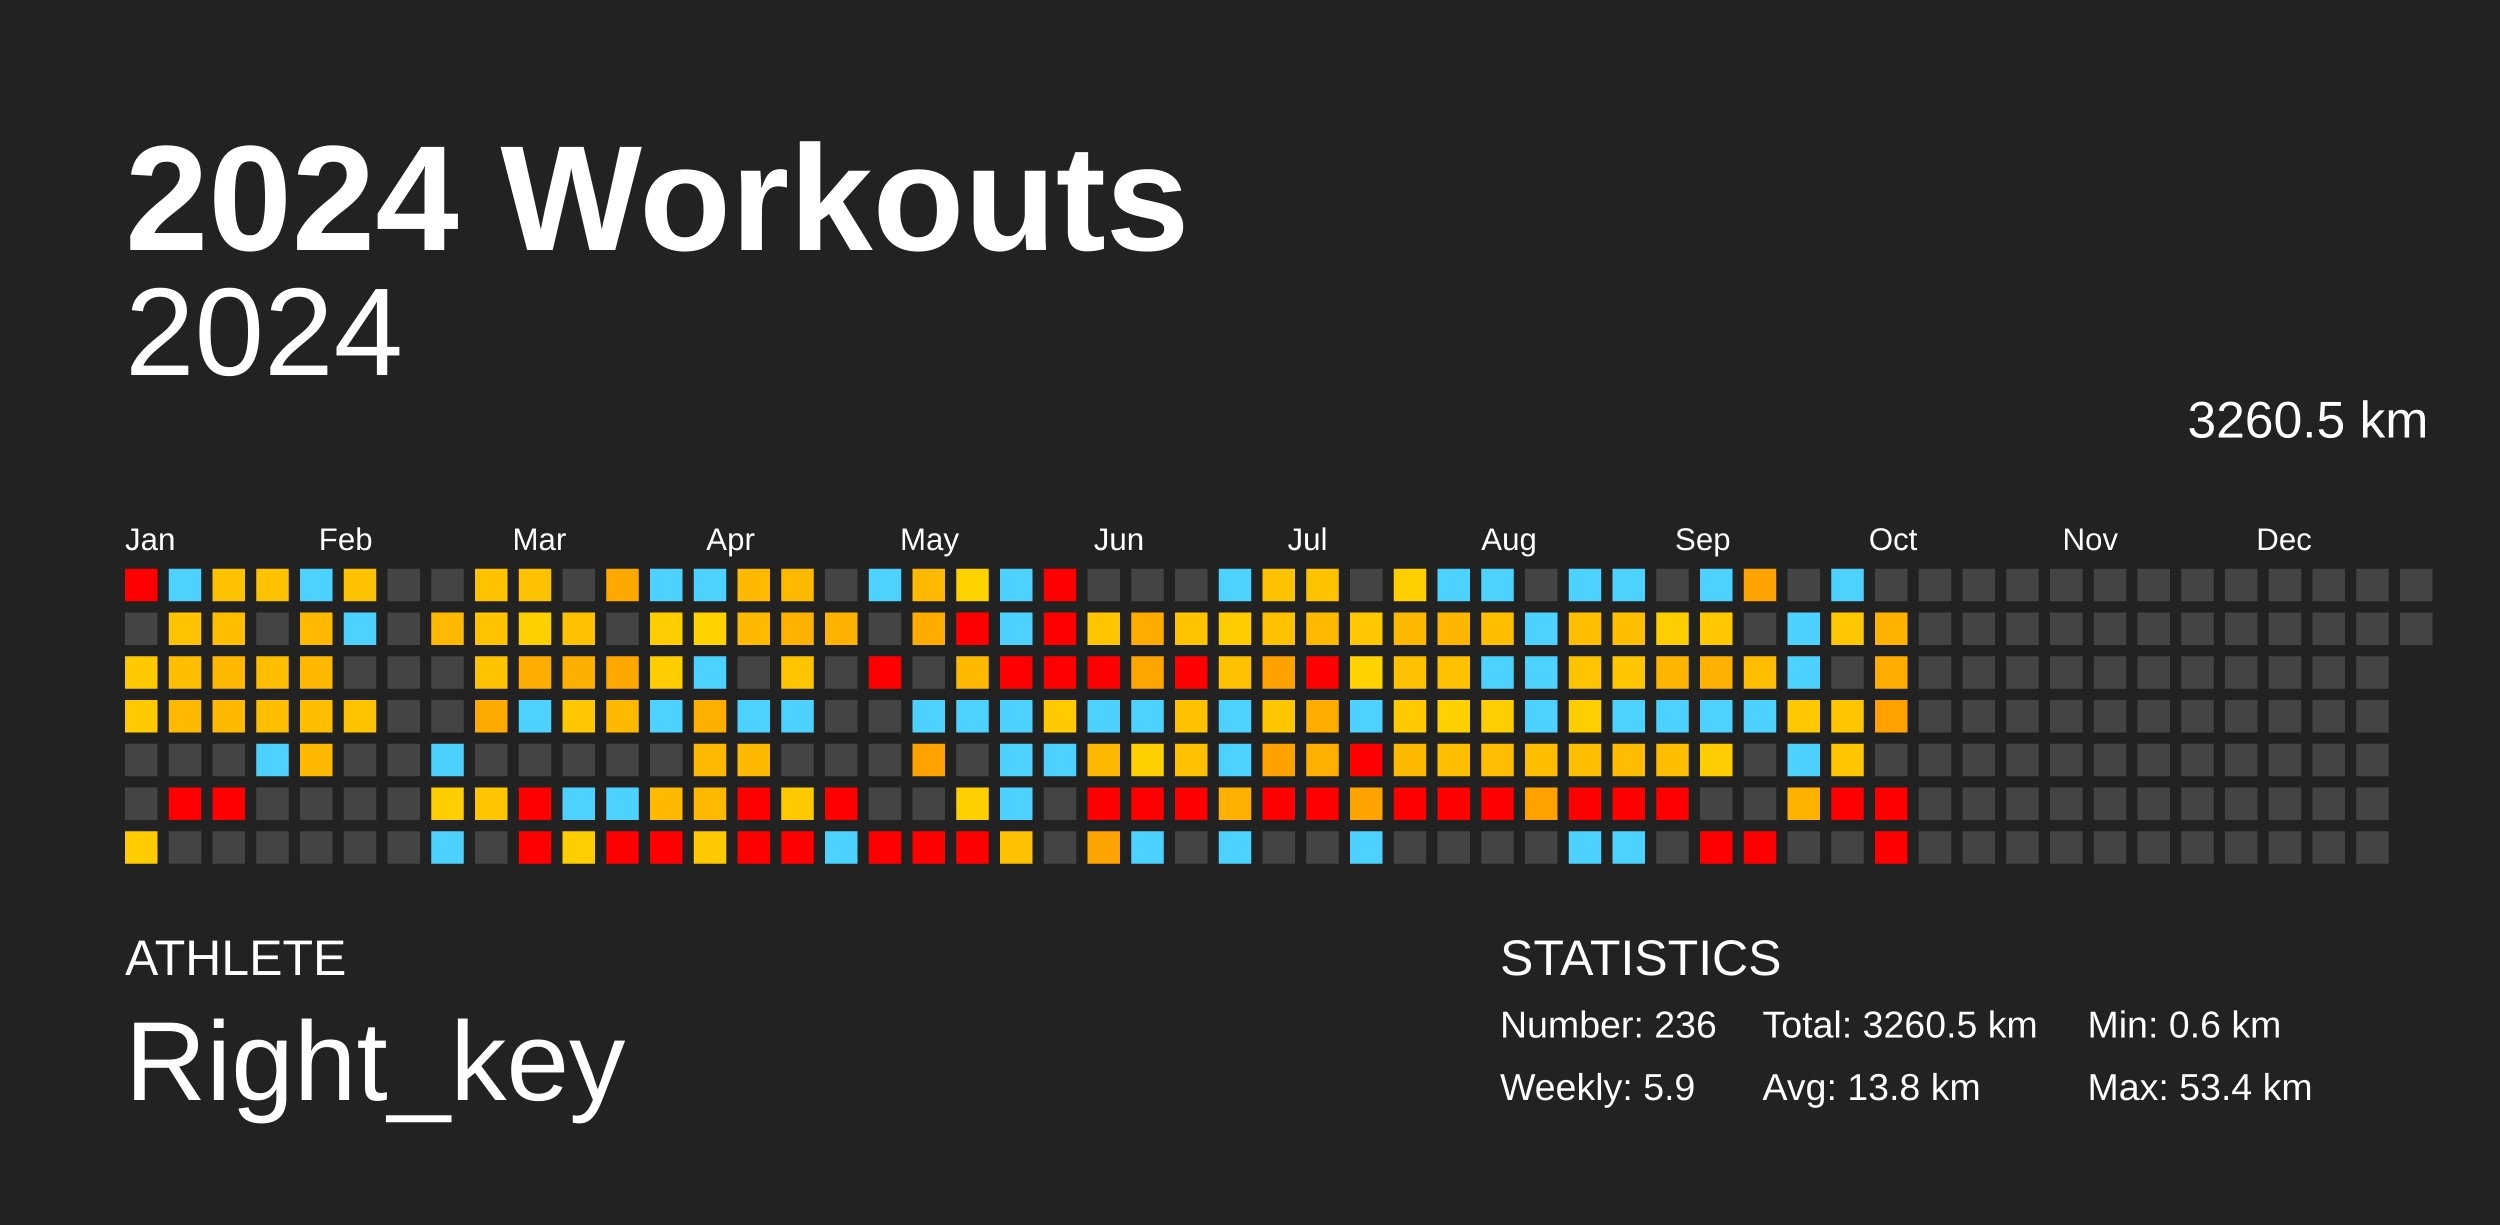
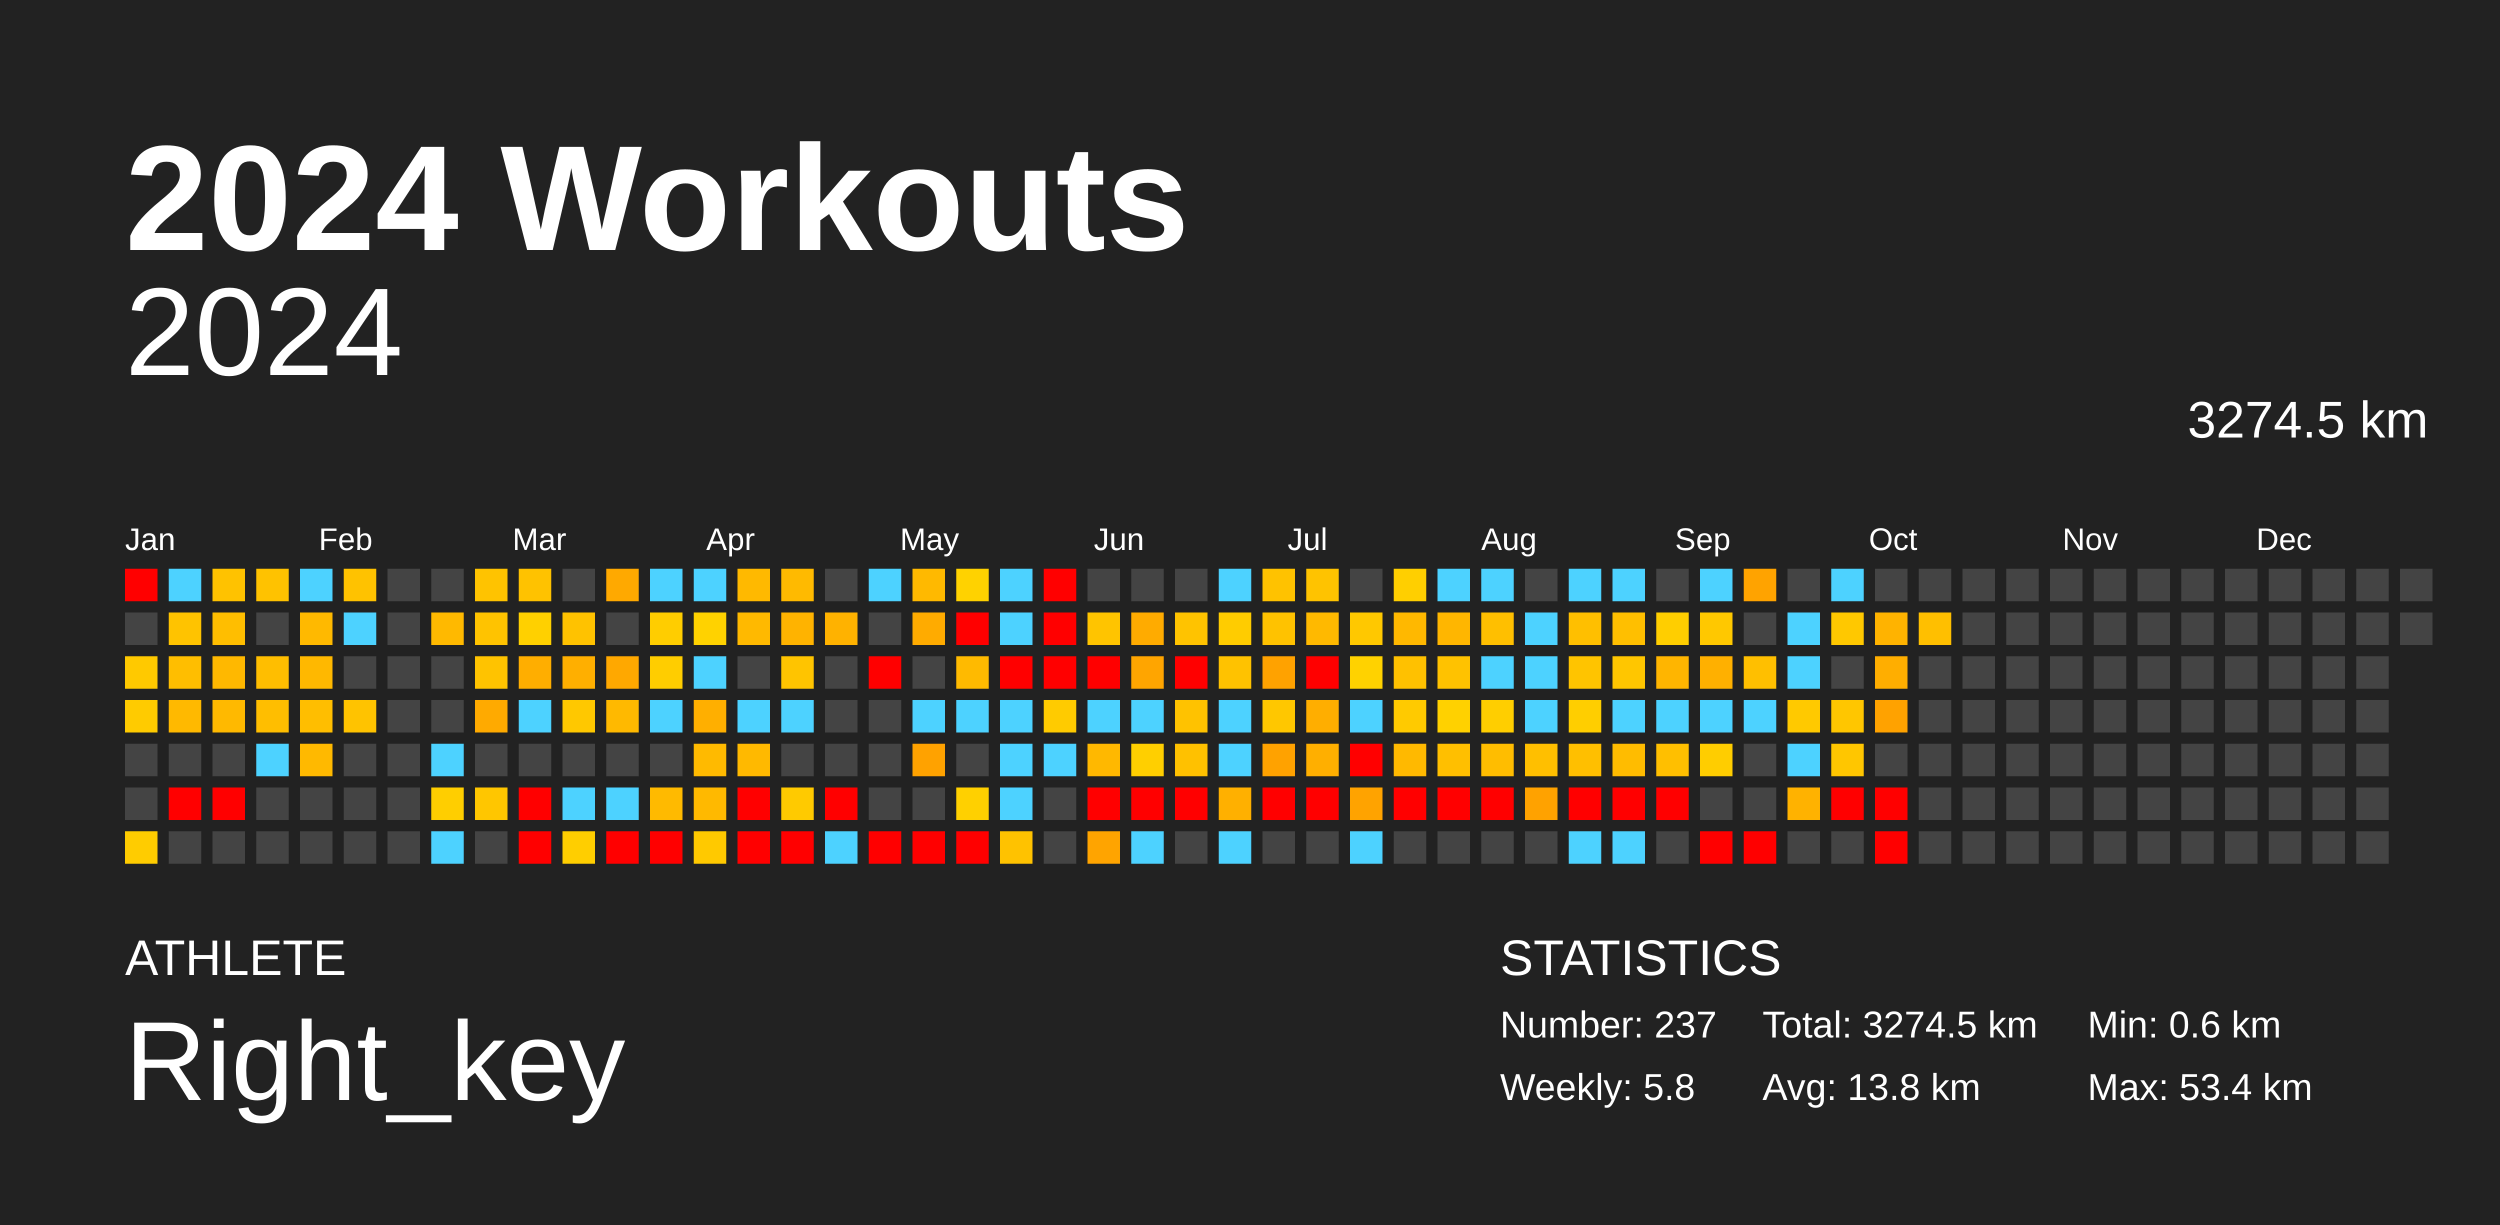
<svg xmlns="http://www.w3.org/2000/svg" baseProfile="full" height="98mm" version="1.1" viewBox="0,0,200,98" width="200mm">
  <defs />
  <rect fill="#222222" height="98" width="200" x="0" y="0" />
  <text fill="#FFFFFF" style="font-size:12px; font-family:Arial; font-weight:bold;" x="10" y="20">2024 Workouts</text>
  <text fill="#FFFFFF" style="font-size:4px; font-family:Arial" x="10" y="78">ATHLETE</text>
  <text fill="#FFFFFF" style="font-size:9px; font-family:Arial" x="10" y="88">Right_key</text>
  <text fill="#FFFFFF" style="font-size:4px; font-family:Arial" x="120" y="78">STATISTICS</text>
-   <text fill="#FFFFFF" style="font-size:3px; font-family:Arial" x="120" y="83">Number: 236</text>
-   <text fill="#FFFFFF" style="font-size:3px; font-family:Arial" x="120" y="88">Weekly: 5.9</text>
-   <text fill="#FFFFFF" style="font-size:3px; font-family:Arial" x="141" y="83">Total: 3260.5 km</text>
+   <text fill="#FFFFFF" style="font-size:3px; font-family:Arial" x="120" y="83">Number: 237</text>
+   <text fill="#FFFFFF" style="font-size:3px; font-family:Arial" x="120" y="88">Weekly: 5.8</text>
+   <text fill="#FFFFFF" style="font-size:3px; font-family:Arial" x="141" y="83">Total: 3274.5 km</text>
  <text fill="#FFFFFF" style="font-size:3px; font-family:Arial" x="141" y="88">Avg: 13.8 km</text>
  <text fill="#FFFFFF" style="font-size:3px; font-family:Arial" x="167" y="83">Min: 0.6 km</text>
  <text fill="#FFFFFF" style="font-size:3px; font-family:Arial" x="167" y="88">Max: 53.4 km</text>
  <text alignment-baseline="hanging" fill="#FFFFFF" style="font-size:10.0px; font-family:Arial;" x="10" y="30">2024</text>
-   <text alignment-baseline="hanging" fill="#FFFFFF" style="font-size:4.125px; font-family:Arial;" x="175" y="35">3260.5 km</text>
+   <text alignment-baseline="hanging" fill="#FFFFFF" style="font-size:4.125px; font-family:Arial;" x="175" y="35">3274.5 km</text>
  <text fill="#FFFFFF" style="font-size:2.5px; font-family:Arial" x="10.0" y="44">Jan</text>
  <text fill="#FFFFFF" style="font-size:2.5px; font-family:Arial" x="25.5" y="44">Feb</text>
  <text fill="#FFFFFF" style="font-size:2.5px; font-family:Arial" x="41.0" y="44">Mar</text>
  <text fill="#FFFFFF" style="font-size:2.5px; font-family:Arial" x="56.5" y="44">Apr</text>
  <text fill="#FFFFFF" style="font-size:2.5px; font-family:Arial" x="72.0" y="44">May</text>
  <text fill="#FFFFFF" style="font-size:2.5px; font-family:Arial" x="87.5" y="44">Jun</text>
  <text fill="#FFFFFF" style="font-size:2.5px; font-family:Arial" x="103.0" y="44">Jul</text>
  <text fill="#FFFFFF" style="font-size:2.5px; font-family:Arial" x="118.5" y="44">Aug</text>
  <text fill="#FFFFFF" style="font-size:2.5px; font-family:Arial" x="134.0" y="44">Sep</text>
  <text fill="#FFFFFF" style="font-size:2.5px; font-family:Arial" x="149.5" y="44">Oct</text>
  <text fill="#FFFFFF" style="font-size:2.5px; font-family:Arial" x="165.0" y="44">Nov</text>
  <text fill="#FFFFFF" style="font-size:2.5px; font-family:Arial" x="180.5" y="44">Dec</text>
  <rect fill="red" height="2.6" width="2.6" x="10.0" y="45.5" />
  <rect fill="#444444" height="2.6" width="2.6" x="10.0" y="49.0" />
  <rect fill="#ffc900" height="2.6" width="2.6" x="10.0" y="52.5" />
  <rect fill="#ffcb00" height="2.6" width="2.6" x="10.0" y="56.0" />
  <rect fill="#444444" height="2.6" width="2.6" x="10.0" y="59.5" />
  <rect fill="#444444" height="2.6" width="2.6" x="10.0" y="63.0" />
  <rect fill="#ffcc00" height="2.6" width="2.6" x="10.0" y="66.5" />
  <rect fill="#4dd2ff" height="2.6" width="2.6" x="13.5" y="45.5" />
  <rect fill="#ffc300" height="2.6" width="2.6" x="13.5" y="49.0" />
  <rect fill="#ffbe00" height="2.6" width="2.6" x="13.5" y="52.5" />
  <rect fill="#ffb900" height="2.6" width="2.6" x="13.5" y="56.0" />
  <rect fill="#444444" height="2.6" width="2.6" x="13.5" y="59.5" />
  <rect fill="red" height="2.6" width="2.6" x="13.5" y="63.0" />
  <rect fill="#444444" height="2.6" width="2.6" x="13.5" y="66.5" />
  <rect fill="#ffc200" height="2.6" width="2.6" x="17.0" y="45.5" />
  <rect fill="#ffbe00" height="2.6" width="2.6" x="17.0" y="49.0" />
  <rect fill="#ffb800" height="2.6" width="2.6" x="17.0" y="52.5" />
  <rect fill="#ffb900" height="2.6" width="2.6" x="17.0" y="56.0" />
  <rect fill="#444444" height="2.6" width="2.6" x="17.0" y="59.5" />
  <rect fill="red" height="2.6" width="2.6" x="17.0" y="63.0" />
  <rect fill="#444444" height="2.6" width="2.6" x="17.0" y="66.5" />
  <rect fill="#ffc200" height="2.6" width="2.6" x="20.5" y="45.5" />
  <rect fill="#444444" height="2.6" width="2.6" x="20.5" y="49.0" />
  <rect fill="#ffbe00" height="2.6" width="2.6" x="20.5" y="52.5" />
  <rect fill="#ffbe00" height="2.6" width="2.6" x="20.5" y="56.0" />
  <rect fill="#4dd2ff" height="2.6" width="2.6" x="20.5" y="59.5" />
  <rect fill="#444444" height="2.6" width="2.6" x="20.5" y="63.0" />
  <rect fill="#444444" height="2.6" width="2.6" x="20.5" y="66.5" />
  <rect fill="#4dd2ff" height="2.6" width="2.6" x="24.0" y="45.5" />
  <rect fill="#ffb900" height="2.6" width="2.6" x="24.0" y="49.0" />
  <rect fill="#ffb800" height="2.6" width="2.6" x="24.0" y="52.5" />
  <rect fill="#ffbe00" height="2.6" width="2.6" x="24.0" y="56.0" />
  <rect fill="#ffb900" height="2.6" width="2.6" x="24.0" y="59.5" />
  <rect fill="#444444" height="2.6" width="2.6" x="24.0" y="63.0" />
  <rect fill="#444444" height="2.6" width="2.6" x="24.0" y="66.5" />
  <rect fill="#ffc200" height="2.6" width="2.6" x="27.5" y="45.5" />
  <rect fill="#4dd2ff" height="2.6" width="2.6" x="27.5" y="49.0" />
  <rect fill="#444444" height="2.6" width="2.6" x="27.5" y="52.5" />
  <rect fill="#ffc300" height="2.6" width="2.6" x="27.5" y="56.0" />
  <rect fill="#444444" height="2.6" width="2.6" x="27.5" y="59.5" />
  <rect fill="#444444" height="2.6" width="2.6" x="27.5" y="63.0" />
  <rect fill="#444444" height="2.6" width="2.6" x="27.5" y="66.5" />
  <rect fill="#444444" height="2.6" width="2.6" x="31.0" y="45.5" />
  <rect fill="#444444" height="2.6" width="2.6" x="31.0" y="49.0" />
  <rect fill="#444444" height="2.6" width="2.6" x="31.0" y="52.5" />
  <rect fill="#444444" height="2.6" width="2.6" x="31.0" y="56.0" />
  <rect fill="#444444" height="2.6" width="2.6" x="31.0" y="59.5" />
  <rect fill="#444444" height="2.6" width="2.6" x="31.0" y="63.0" />
  <rect fill="#444444" height="2.6" width="2.6" x="31.0" y="66.5" />
  <rect fill="#444444" height="2.6" width="2.6" x="34.5" y="45.5" />
  <rect fill="#ffb900" height="2.6" width="2.6" x="34.5" y="49.0" />
  <rect fill="#444444" height="2.6" width="2.6" x="34.5" y="52.5" />
  <rect fill="#444444" height="2.6" width="2.6" x="34.5" y="56.0" />
  <rect fill="#4dd2ff" height="2.6" width="2.6" x="34.5" y="59.5" />
  <rect fill="#ffce00" height="2.6" width="2.6" x="34.5" y="63.0" />
  <rect fill="#4dd2ff" height="2.6" width="2.6" x="34.5" y="66.5" />
  <rect fill="#ffc300" height="2.6" width="2.6" x="38.0" y="45.5" />
  <rect fill="#ffc300" height="2.6" width="2.6" x="38.0" y="49.0" />
  <rect fill="#ffc300" height="2.6" width="2.6" x="38.0" y="52.5" />
  <rect fill="#ffaa00" height="2.6" width="2.6" x="38.0" y="56.0" />
  <rect fill="#444444" height="2.6" width="2.6" x="38.0" y="59.5" />
  <rect fill="#ffc600" height="2.6" width="2.6" x="38.0" y="63.0" />
  <rect fill="#444444" height="2.6" width="2.6" x="38.0" y="66.5" />
  <rect fill="#ffc200" height="2.6" width="2.6" x="41.5" y="45.5" />
  <rect fill="#ffd000" height="2.6" width="2.6" x="41.5" y="49.0" />
  <rect fill="#ffae00" height="2.6" width="2.6" x="41.5" y="52.5" />
  <rect fill="#4dd2ff" height="2.6" width="2.6" x="41.5" y="56.0" />
  <rect fill="#444444" height="2.6" width="2.6" x="41.5" y="59.5" />
  <rect fill="red" height="2.6" width="2.6" x="41.5" y="63.0" />
  <rect fill="red" height="2.6" width="2.6" x="41.5" y="66.5" />
  <rect fill="#444444" height="2.6" width="2.6" x="45.0" y="45.5" />
  <rect fill="#ffc200" height="2.6" width="2.6" x="45.0" y="49.0" />
  <rect fill="#ffaf00" height="2.6" width="2.6" x="45.0" y="52.5" />
  <rect fill="#ffc800" height="2.6" width="2.6" x="45.0" y="56.0" />
  <rect fill="#444444" height="2.6" width="2.6" x="45.0" y="59.5" />
  <rect fill="#4dd2ff" height="2.6" width="2.6" x="45.0" y="63.0" />
  <rect fill="#ffce00" height="2.6" width="2.6" x="45.0" y="66.5" />
  <rect fill="#ffa900" height="2.6" width="2.6" x="48.5" y="45.5" />
  <rect fill="#444444" height="2.6" width="2.6" x="48.5" y="49.0" />
  <rect fill="#ffa800" height="2.6" width="2.6" x="48.5" y="52.5" />
  <rect fill="#ffb900" height="2.6" width="2.6" x="48.5" y="56.0" />
  <rect fill="#444444" height="2.6" width="2.6" x="48.5" y="59.5" />
  <rect fill="#4dd2ff" height="2.6" width="2.6" x="48.5" y="63.0" />
  <rect fill="red" height="2.6" width="2.6" x="48.5" y="66.5" />
  <rect fill="#4dd2ff" height="2.6" width="2.6" x="52.0" y="45.5" />
  <rect fill="#ffcd00" height="2.6" width="2.6" x="52.0" y="49.0" />
  <rect fill="#ffcd00" height="2.6" width="2.6" x="52.0" y="52.5" />
  <rect fill="#4dd2ff" height="2.6" width="2.6" x="52.0" y="56.0" />
  <rect fill="#444444" height="2.6" width="2.6" x="52.0" y="59.5" />
  <rect fill="#ffba00" height="2.6" width="2.6" x="52.0" y="63.0" />
  <rect fill="red" height="2.6" width="2.6" x="52.0" y="66.5" />
  <rect fill="#4dd2ff" height="2.6" width="2.6" x="55.5" y="45.5" />
  <rect fill="#ffd200" height="2.6" width="2.6" x="55.5" y="49.0" />
  <rect fill="#4dd2ff" height="2.6" width="2.6" x="55.5" y="52.5" />
  <rect fill="#ffaf00" height="2.6" width="2.6" x="55.5" y="56.0" />
  <rect fill="#ffba00" height="2.6" width="2.6" x="55.5" y="59.5" />
  <rect fill="#ffb900" height="2.6" width="2.6" x="55.5" y="63.0" />
  <rect fill="#ffc900" height="2.6" width="2.6" x="55.5" y="66.5" />
  <rect fill="#ffb900" height="2.6" width="2.6" x="59.0" y="45.5" />
  <rect fill="#ffb900" height="2.6" width="2.6" x="59.0" y="49.0" />
  <rect fill="#444444" height="2.6" width="2.6" x="59.0" y="52.5" />
  <rect fill="#4dd2ff" height="2.6" width="2.6" x="59.0" y="56.0" />
  <rect fill="#ffb900" height="2.6" width="2.6" x="59.0" y="59.5" />
  <rect fill="red" height="2.6" width="2.6" x="59.0" y="63.0" />
  <rect fill="red" height="2.6" width="2.6" x="59.0" y="66.5" />
  <rect fill="#ffba00" height="2.6" width="2.6" x="62.5" y="45.5" />
  <rect fill="#ffb300" height="2.6" width="2.6" x="62.5" y="49.0" />
  <rect fill="#ffc400" height="2.6" width="2.6" x="62.5" y="52.5" />
  <rect fill="#4dd2ff" height="2.6" width="2.6" x="62.5" y="56.0" />
  <rect fill="#444444" height="2.6" width="2.6" x="62.5" y="59.5" />
  <rect fill="#ffca00" height="2.6" width="2.6" x="62.5" y="63.0" />
  <rect fill="red" height="2.6" width="2.6" x="62.5" y="66.5" />
  <rect fill="#444444" height="2.6" width="2.6" x="66.0" y="45.5" />
  <rect fill="#ffb200" height="2.6" width="2.6" x="66.0" y="49.0" />
  <rect fill="#444444" height="2.6" width="2.6" x="66.0" y="52.5" />
  <rect fill="#444444" height="2.6" width="2.6" x="66.0" y="56.0" />
  <rect fill="#444444" height="2.6" width="2.6" x="66.0" y="59.5" />
  <rect fill="red" height="2.6" width="2.6" x="66.0" y="63.0" />
  <rect fill="#4dd2ff" height="2.6" width="2.6" x="66.0" y="66.5" />
  <rect fill="#4dd2ff" height="2.6" width="2.6" x="69.5" y="45.5" />
  <rect fill="#444444" height="2.6" width="2.6" x="69.5" y="49.0" />
  <rect fill="red" height="2.6" width="2.6" x="69.5" y="52.5" />
  <rect fill="#444444" height="2.6" width="2.6" x="69.5" y="56.0" />
  <rect fill="#444444" height="2.6" width="2.6" x="69.5" y="59.5" />
  <rect fill="#444444" height="2.6" width="2.6" x="69.5" y="63.0" />
  <rect fill="red" height="2.6" width="2.6" x="69.5" y="66.5" />
  <rect fill="#ffb900" height="2.6" width="2.6" x="73.0" y="45.5" />
  <rect fill="#ffab00" height="2.6" width="2.6" x="73.0" y="49.0" />
  <rect fill="#444444" height="2.6" width="2.6" x="73.0" y="52.5" />
  <rect fill="#4dd2ff" height="2.6" width="2.6" x="73.0" y="56.0" />
  <rect fill="#ffa200" height="2.6" width="2.6" x="73.0" y="59.5" />
  <rect fill="#444444" height="2.6" width="2.6" x="73.0" y="63.0" />
  <rect fill="red" height="2.6" width="2.6" x="73.0" y="66.5" />
  <rect fill="#ffd200" height="2.6" width="2.6" x="76.5" y="45.5" />
  <rect fill="red" height="2.6" width="2.6" x="76.5" y="49.0" />
  <rect fill="#ffba00" height="2.6" width="2.6" x="76.5" y="52.5" />
  <rect fill="#4dd2ff" height="2.6" width="2.6" x="76.5" y="56.0" />
  <rect fill="#444444" height="2.6" width="2.6" x="76.5" y="59.5" />
  <rect fill="#ffd000" height="2.6" width="2.6" x="76.5" y="63.0" />
  <rect fill="red" height="2.6" width="2.6" x="76.5" y="66.5" />
  <rect fill="#4dd2ff" height="2.6" width="2.6" x="80.0" y="45.5" />
  <rect fill="#4dd2ff" height="2.6" width="2.6" x="80.0" y="49.0" />
  <rect fill="red" height="2.6" width="2.6" x="80.0" y="52.5" />
  <rect fill="#4dd2ff" height="2.6" width="2.6" x="80.0" y="56.0" />
  <rect fill="#4dd2ff" height="2.6" width="2.6" x="80.0" y="59.5" />
  <rect fill="#4dd2ff" height="2.6" width="2.6" x="80.0" y="63.0" />
  <rect fill="#ffc200" height="2.6" width="2.6" x="80.0" y="66.5" />
  <rect fill="red" height="2.6" width="2.6" x="83.5" y="45.5" />
  <rect fill="red" height="2.6" width="2.6" x="83.5" y="49.0" />
  <rect fill="red" height="2.6" width="2.6" x="83.5" y="52.5" />
  <rect fill="#ffcb00" height="2.6" width="2.6" x="83.5" y="56.0" />
  <rect fill="#4dd2ff" height="2.6" width="2.6" x="83.5" y="59.5" />
  <rect fill="#444444" height="2.6" width="2.6" x="83.5" y="63.0" />
  <rect fill="#444444" height="2.6" width="2.6" x="83.5" y="66.5" />
  <rect fill="#444444" height="2.6" width="2.6" x="87.0" y="45.5" />
  <rect fill="#ffc400" height="2.6" width="2.6" x="87.0" y="49.0" />
  <rect fill="red" height="2.6" width="2.6" x="87.0" y="52.5" />
  <rect fill="#4dd2ff" height="2.6" width="2.6" x="87.0" y="56.0" />
  <rect fill="#ffb800" height="2.6" width="2.6" x="87.0" y="59.5" />
  <rect fill="red" height="2.6" width="2.6" x="87.0" y="63.0" />
  <rect fill="#ffa400" height="2.6" width="2.6" x="87.0" y="66.5" />
  <rect fill="#444444" height="2.6" width="2.6" x="90.5" y="45.5" />
  <rect fill="#ffab00" height="2.6" width="2.6" x="90.5" y="49.0" />
  <rect fill="#ffa500" height="2.6" width="2.6" x="90.5" y="52.5" />
  <rect fill="#4dd2ff" height="2.6" width="2.6" x="90.5" y="56.0" />
  <rect fill="#ffcf00" height="2.6" width="2.6" x="90.5" y="59.5" />
  <rect fill="red" height="2.6" width="2.6" x="90.5" y="63.0" />
  <rect fill="#4dd2ff" height="2.6" width="2.6" x="90.5" y="66.5" />
  <rect fill="#444444" height="2.6" width="2.6" x="94.0" y="45.5" />
  <rect fill="#ffc300" height="2.6" width="2.6" x="94.0" y="49.0" />
  <rect fill="red" height="2.6" width="2.6" x="94.0" y="52.5" />
  <rect fill="#ffc200" height="2.6" width="2.6" x="94.0" y="56.0" />
  <rect fill="#ffc100" height="2.6" width="2.6" x="94.0" y="59.5" />
  <rect fill="red" height="2.6" width="2.6" x="94.0" y="63.0" />
  <rect fill="#444444" height="2.6" width="2.6" x="94.0" y="66.5" />
  <rect fill="#4dd2ff" height="2.6" width="2.6" x="97.5" y="45.5" />
  <rect fill="#ffcc00" height="2.6" width="2.6" x="97.5" y="49.0" />
  <rect fill="#ffc200" height="2.6" width="2.6" x="97.5" y="52.5" />
  <rect fill="#4dd2ff" height="2.6" width="2.6" x="97.5" y="56.0" />
  <rect fill="#4dd2ff" height="2.6" width="2.6" x="97.5" y="59.5" />
  <rect fill="#ffb000" height="2.6" width="2.6" x="97.5" y="63.0" />
  <rect fill="#4dd2ff" height="2.6" width="2.6" x="97.5" y="66.5" />
  <rect fill="#ffc200" height="2.6" width="2.6" x="101.0" y="45.5" />
  <rect fill="#ffc200" height="2.6" width="2.6" x="101.0" y="49.0" />
  <rect fill="#ffa200" height="2.6" width="2.6" x="101.0" y="52.5" />
  <rect fill="#ffc700" height="2.6" width="2.6" x="101.0" y="56.0" />
  <rect fill="#ffa200" height="2.6" width="2.6" x="101.0" y="59.5" />
  <rect fill="red" height="2.6" width="2.6" x="101.0" y="63.0" />
  <rect fill="#444444" height="2.6" width="2.6" x="101.0" y="66.5" />
  <rect fill="#ffc300" height="2.6" width="2.6" x="104.5" y="45.5" />
  <rect fill="#ffb900" height="2.6" width="2.6" x="104.5" y="49.0" />
  <rect fill="red" height="2.6" width="2.6" x="104.5" y="52.5" />
  <rect fill="#ffae00" height="2.6" width="2.6" x="104.5" y="56.0" />
  <rect fill="#ffaf00" height="2.6" width="2.6" x="104.5" y="59.5" />
  <rect fill="red" height="2.6" width="2.6" x="104.5" y="63.0" />
  <rect fill="#444444" height="2.6" width="2.6" x="104.5" y="66.5" />
  <rect fill="#444444" height="2.6" width="2.6" x="108.0" y="45.5" />
  <rect fill="#ffc800" height="2.6" width="2.6" x="108.0" y="49.0" />
  <rect fill="#ffd200" height="2.6" width="2.6" x="108.0" y="52.5" />
  <rect fill="#4dd2ff" height="2.6" width="2.6" x="108.0" y="56.0" />
  <rect fill="red" height="2.6" width="2.6" x="108.0" y="59.5" />
  <rect fill="#ffa300" height="2.6" width="2.6" x="108.0" y="63.0" />
  <rect fill="#4dd2ff" height="2.6" width="2.6" x="108.0" y="66.5" />
  <rect fill="#ffcf00" height="2.6" width="2.6" x="111.5" y="45.5" />
  <rect fill="#ffb800" height="2.6" width="2.6" x="111.5" y="49.0" />
  <rect fill="#ffc100" height="2.6" width="2.6" x="111.5" y="52.5" />
  <rect fill="#ffca00" height="2.6" width="2.6" x="111.5" y="56.0" />
  <rect fill="#ffb900" height="2.6" width="2.6" x="111.5" y="59.5" />
  <rect fill="red" height="2.6" width="2.6" x="111.5" y="63.0" />
  <rect fill="#444444" height="2.6" width="2.6" x="111.5" y="66.5" />
  <rect fill="#4dd2ff" height="2.6" width="2.6" x="115.0" y="45.5" />
  <rect fill="#ffb600" height="2.6" width="2.6" x="115.0" y="49.0" />
  <rect fill="#ffc200" height="2.6" width="2.6" x="115.0" y="52.5" />
  <rect fill="#ffd100" height="2.6" width="2.6" x="115.0" y="56.0" />
  <rect fill="#ffbf00" height="2.6" width="2.6" x="115.0" y="59.5" />
  <rect fill="red" height="2.6" width="2.6" x="115.0" y="63.0" />
  <rect fill="#444444" height="2.6" width="2.6" x="115.0" y="66.5" />
  <rect fill="#4dd2ff" height="2.6" width="2.6" x="118.5" y="45.5" />
  <rect fill="#ffbf00" height="2.6" width="2.6" x="118.5" y="49.0" />
  <rect fill="#4dd2ff" height="2.6" width="2.6" x="118.5" y="52.5" />
  <rect fill="#ffce00" height="2.6" width="2.6" x="118.5" y="56.0" />
  <rect fill="#ffbd00" height="2.6" width="2.6" x="118.5" y="59.5" />
  <rect fill="red" height="2.6" width="2.6" x="118.5" y="63.0" />
  <rect fill="#444444" height="2.6" width="2.6" x="118.5" y="66.5" />
  <rect fill="#444444" height="2.6" width="2.6" x="122.0" y="45.5" />
  <rect fill="#4dd2ff" height="2.6" width="2.6" x="122.0" y="49.0" />
  <rect fill="#4dd2ff" height="2.6" width="2.6" x="122.0" y="52.5" />
  <rect fill="#4dd2ff" height="2.6" width="2.6" x="122.0" y="56.0" />
  <rect fill="#ffbf00" height="2.6" width="2.6" x="122.0" y="59.5" />
  <rect fill="#ffa200" height="2.6" width="2.6" x="122.0" y="63.0" />
  <rect fill="#444444" height="2.6" width="2.6" x="122.0" y="66.5" />
  <rect fill="#4dd2ff" height="2.6" width="2.6" x="125.5" y="45.5" />
  <rect fill="#ffbf00" height="2.6" width="2.6" x="125.5" y="49.0" />
  <rect fill="#ffc400" height="2.6" width="2.6" x="125.5" y="52.5" />
  <rect fill="#ffce00" height="2.6" width="2.6" x="125.5" y="56.0" />
  <rect fill="#ffbf00" height="2.6" width="2.6" x="125.5" y="59.5" />
  <rect fill="red" height="2.6" width="2.6" x="125.5" y="63.0" />
  <rect fill="#4dd2ff" height="2.6" width="2.6" x="125.5" y="66.5" />
  <rect fill="#4dd2ff" height="2.6" width="2.6" x="129.0" y="45.5" />
  <rect fill="#ffbf00" height="2.6" width="2.6" x="129.0" y="49.0" />
  <rect fill="#ffc600" height="2.6" width="2.6" x="129.0" y="52.5" />
  <rect fill="#4dd2ff" height="2.6" width="2.6" x="129.0" y="56.0" />
  <rect fill="#ffbc00" height="2.6" width="2.6" x="129.0" y="59.5" />
  <rect fill="red" height="2.6" width="2.6" x="129.0" y="63.0" />
  <rect fill="#4dd2ff" height="2.6" width="2.6" x="129.0" y="66.5" />
  <rect fill="#444444" height="2.6" width="2.6" x="132.5" y="45.5" />
  <rect fill="#ffce00" height="2.6" width="2.6" x="132.5" y="49.0" />
  <rect fill="#ffb500" height="2.6" width="2.6" x="132.5" y="52.5" />
  <rect fill="#4dd2ff" height="2.6" width="2.6" x="132.5" y="56.0" />
  <rect fill="#ffbf00" height="2.6" width="2.6" x="132.5" y="59.5" />
  <rect fill="red" height="2.6" width="2.6" x="132.5" y="63.0" />
  <rect fill="#444444" height="2.6" width="2.6" x="132.5" y="66.5" />
  <rect fill="#4dd2ff" height="2.6" width="2.6" x="136.0" y="45.5" />
  <rect fill="#ffc800" height="2.6" width="2.6" x="136.0" y="49.0" />
  <rect fill="#ffb000" height="2.6" width="2.6" x="136.0" y="52.5" />
  <rect fill="#4dd2ff" height="2.6" width="2.6" x="136.0" y="56.0" />
  <rect fill="#ffcd00" height="2.6" width="2.6" x="136.0" y="59.5" />
  <rect fill="#444444" height="2.6" width="2.6" x="136.0" y="63.0" />
  <rect fill="red" height="2.6" width="2.6" x="136.0" y="66.5" />
  <rect fill="#ffa300" height="2.6" width="2.6" x="139.5" y="45.5" />
  <rect fill="#444444" height="2.6" width="2.6" x="139.5" y="49.0" />
  <rect fill="#ffbf00" height="2.6" width="2.6" x="139.5" y="52.5" />
  <rect fill="#4dd2ff" height="2.6" width="2.6" x="139.5" y="56.0" />
  <rect fill="#444444" height="2.6" width="2.6" x="139.5" y="59.5" />
  <rect fill="#444444" height="2.6" width="2.6" x="139.5" y="63.0" />
  <rect fill="red" height="2.6" width="2.6" x="139.5" y="66.5" />
  <rect fill="#444444" height="2.6" width="2.6" x="143.0" y="45.5" />
  <rect fill="#4dd2ff" height="2.6" width="2.6" x="143.0" y="49.0" />
  <rect fill="#4dd2ff" height="2.6" width="2.6" x="143.0" y="52.5" />
  <rect fill="#ffc900" height="2.6" width="2.6" x="143.0" y="56.0" />
  <rect fill="#4dd2ff" height="2.6" width="2.6" x="143.0" y="59.5" />
  <rect fill="#ffb200" height="2.6" width="2.6" x="143.0" y="63.0" />
  <rect fill="#444444" height="2.6" width="2.6" x="143.0" y="66.5" />
  <rect fill="#4dd2ff" height="2.6" width="2.6" x="146.5" y="45.5" />
  <rect fill="#ffc800" height="2.6" width="2.6" x="146.5" y="49.0" />
  <rect fill="#444444" height="2.6" width="2.6" x="146.5" y="52.5" />
  <rect fill="#ffc600" height="2.6" width="2.6" x="146.5" y="56.0" />
  <rect fill="#ffc600" height="2.6" width="2.6" x="146.5" y="59.5" />
  <rect fill="red" height="2.6" width="2.6" x="146.5" y="63.0" />
  <rect fill="#444444" height="2.6" width="2.6" x="146.5" y="66.5" />
  <rect fill="#444444" height="2.6" width="2.6" x="150.0" y="45.5" />
  <rect fill="#ffb300" height="2.6" width="2.6" x="150.0" y="49.0" />
  <rect fill="#ffae00" height="2.6" width="2.6" x="150.0" y="52.5" />
  <rect fill="#ffa200" height="2.6" width="2.6" x="150.0" y="56.0" />
  <rect fill="#444444" height="2.6" width="2.6" x="150.0" y="59.5" />
  <rect fill="red" height="2.6" width="2.6" x="150.0" y="63.0" />
  <rect fill="red" height="2.6" width="2.6" x="150.0" y="66.5" />
  <rect fill="#444444" height="2.6" width="2.6" x="153.5" y="45.5" />
-   <rect fill="#444444" height="2.6" width="2.6" x="153.5" y="49.0" />
+   <rect fill="#ffbf00" height="2.6" width="2.6" x="153.5" y="49.0" />
  <rect fill="#444444" height="2.6" width="2.6" x="153.5" y="52.5" />
  <rect fill="#444444" height="2.6" width="2.6" x="153.5" y="56.0" />
  <rect fill="#444444" height="2.6" width="2.6" x="153.5" y="59.5" />
  <rect fill="#444444" height="2.6" width="2.6" x="153.5" y="63.0" />
  <rect fill="#444444" height="2.6" width="2.6" x="153.5" y="66.5" />
  <rect fill="#444444" height="2.6" width="2.6" x="157.0" y="45.5" />
  <rect fill="#444444" height="2.6" width="2.6" x="157.0" y="49.0" />
  <rect fill="#444444" height="2.6" width="2.6" x="157.0" y="52.5" />
  <rect fill="#444444" height="2.6" width="2.6" x="157.0" y="56.0" />
  <rect fill="#444444" height="2.6" width="2.6" x="157.0" y="59.5" />
  <rect fill="#444444" height="2.6" width="2.6" x="157.0" y="63.0" />
  <rect fill="#444444" height="2.6" width="2.6" x="157.0" y="66.5" />
  <rect fill="#444444" height="2.6" width="2.6" x="160.5" y="45.5" />
  <rect fill="#444444" height="2.6" width="2.6" x="160.5" y="49.0" />
  <rect fill="#444444" height="2.6" width="2.6" x="160.5" y="52.5" />
  <rect fill="#444444" height="2.6" width="2.6" x="160.5" y="56.0" />
  <rect fill="#444444" height="2.6" width="2.6" x="160.5" y="59.5" />
  <rect fill="#444444" height="2.6" width="2.6" x="160.5" y="63.0" />
  <rect fill="#444444" height="2.6" width="2.6" x="160.5" y="66.5" />
  <rect fill="#444444" height="2.6" width="2.6" x="164.0" y="45.5" />
  <rect fill="#444444" height="2.6" width="2.6" x="164.0" y="49.0" />
  <rect fill="#444444" height="2.6" width="2.6" x="164.0" y="52.5" />
  <rect fill="#444444" height="2.6" width="2.6" x="164.0" y="56.0" />
  <rect fill="#444444" height="2.6" width="2.6" x="164.0" y="59.5" />
  <rect fill="#444444" height="2.6" width="2.6" x="164.0" y="63.0" />
  <rect fill="#444444" height="2.6" width="2.6" x="164.0" y="66.5" />
  <rect fill="#444444" height="2.6" width="2.6" x="167.5" y="45.5" />
  <rect fill="#444444" height="2.6" width="2.6" x="167.5" y="49.0" />
  <rect fill="#444444" height="2.6" width="2.6" x="167.5" y="52.5" />
  <rect fill="#444444" height="2.6" width="2.6" x="167.5" y="56.0" />
  <rect fill="#444444" height="2.6" width="2.6" x="167.5" y="59.5" />
  <rect fill="#444444" height="2.6" width="2.6" x="167.5" y="63.0" />
  <rect fill="#444444" height="2.6" width="2.6" x="167.5" y="66.5" />
  <rect fill="#444444" height="2.6" width="2.6" x="171.0" y="45.5" />
  <rect fill="#444444" height="2.6" width="2.6" x="171.0" y="49.0" />
  <rect fill="#444444" height="2.6" width="2.6" x="171.0" y="52.5" />
  <rect fill="#444444" height="2.6" width="2.6" x="171.0" y="56.0" />
  <rect fill="#444444" height="2.6" width="2.6" x="171.0" y="59.5" />
  <rect fill="#444444" height="2.6" width="2.6" x="171.0" y="63.0" />
  <rect fill="#444444" height="2.6" width="2.6" x="171.0" y="66.5" />
  <rect fill="#444444" height="2.6" width="2.6" x="174.5" y="45.5" />
  <rect fill="#444444" height="2.6" width="2.6" x="174.5" y="49.0" />
  <rect fill="#444444" height="2.6" width="2.6" x="174.5" y="52.5" />
  <rect fill="#444444" height="2.6" width="2.6" x="174.5" y="56.0" />
  <rect fill="#444444" height="2.6" width="2.6" x="174.5" y="59.5" />
  <rect fill="#444444" height="2.6" width="2.6" x="174.5" y="63.0" />
  <rect fill="#444444" height="2.6" width="2.6" x="174.5" y="66.5" />
  <rect fill="#444444" height="2.6" width="2.6" x="178.0" y="45.5" />
  <rect fill="#444444" height="2.6" width="2.6" x="178.0" y="49.0" />
  <rect fill="#444444" height="2.6" width="2.6" x="178.0" y="52.5" />
  <rect fill="#444444" height="2.6" width="2.6" x="178.0" y="56.0" />
  <rect fill="#444444" height="2.6" width="2.6" x="178.0" y="59.5" />
  <rect fill="#444444" height="2.6" width="2.6" x="178.0" y="63.0" />
  <rect fill="#444444" height="2.6" width="2.6" x="178.0" y="66.5" />
  <rect fill="#444444" height="2.6" width="2.6" x="181.5" y="45.5" />
  <rect fill="#444444" height="2.6" width="2.6" x="181.5" y="49.0" />
  <rect fill="#444444" height="2.6" width="2.6" x="181.5" y="52.5" />
  <rect fill="#444444" height="2.6" width="2.6" x="181.5" y="56.0" />
  <rect fill="#444444" height="2.6" width="2.6" x="181.5" y="59.5" />
  <rect fill="#444444" height="2.6" width="2.6" x="181.5" y="63.0" />
  <rect fill="#444444" height="2.6" width="2.6" x="181.5" y="66.5" />
  <rect fill="#444444" height="2.6" width="2.6" x="185.0" y="45.5" />
  <rect fill="#444444" height="2.6" width="2.6" x="185.0" y="49.0" />
  <rect fill="#444444" height="2.6" width="2.6" x="185.0" y="52.5" />
  <rect fill="#444444" height="2.6" width="2.6" x="185.0" y="56.0" />
  <rect fill="#444444" height="2.6" width="2.6" x="185.0" y="59.5" />
  <rect fill="#444444" height="2.6" width="2.6" x="185.0" y="63.0" />
  <rect fill="#444444" height="2.6" width="2.6" x="185.0" y="66.5" />
  <rect fill="#444444" height="2.6" width="2.6" x="188.5" y="45.5" />
  <rect fill="#444444" height="2.6" width="2.6" x="188.5" y="49.0" />
  <rect fill="#444444" height="2.6" width="2.6" x="188.5" y="52.5" />
  <rect fill="#444444" height="2.6" width="2.6" x="188.5" y="56.0" />
  <rect fill="#444444" height="2.6" width="2.6" x="188.5" y="59.5" />
  <rect fill="#444444" height="2.6" width="2.6" x="188.5" y="63.0" />
  <rect fill="#444444" height="2.6" width="2.6" x="188.5" y="66.5" />
  <rect fill="#444444" height="2.6" width="2.6" x="192.0" y="45.5" />
  <rect fill="#444444" height="2.6" width="2.6" x="192.0" y="49.0" />
</svg>
